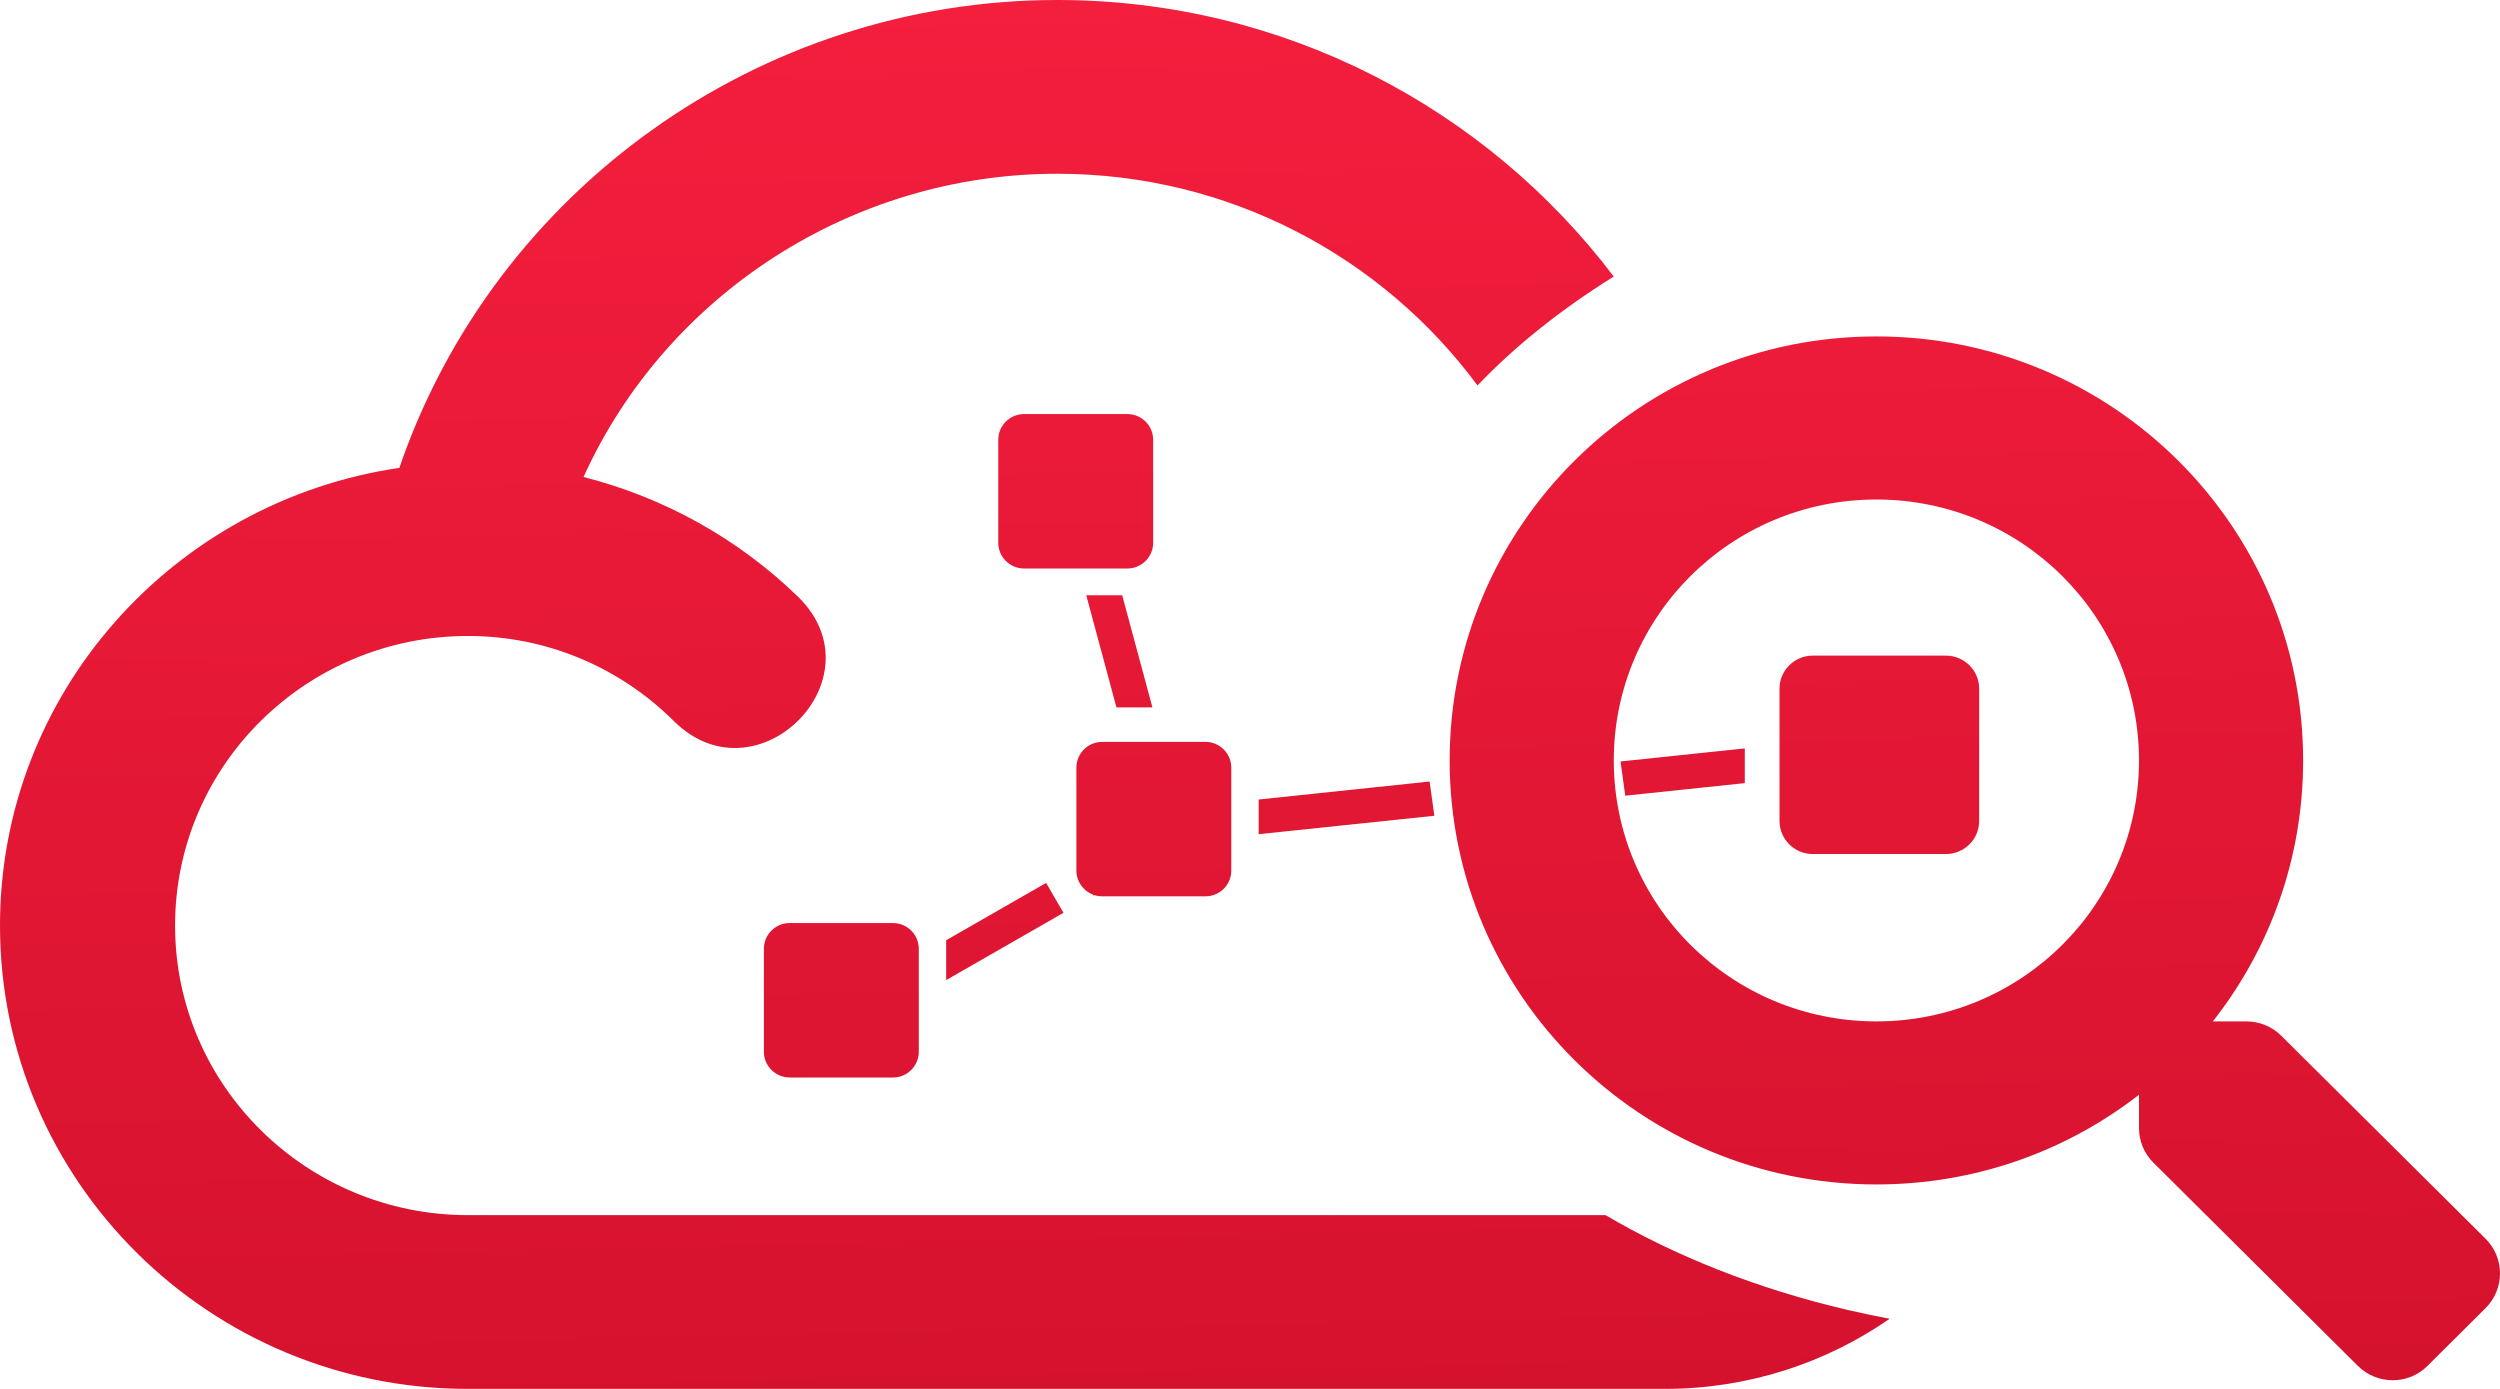
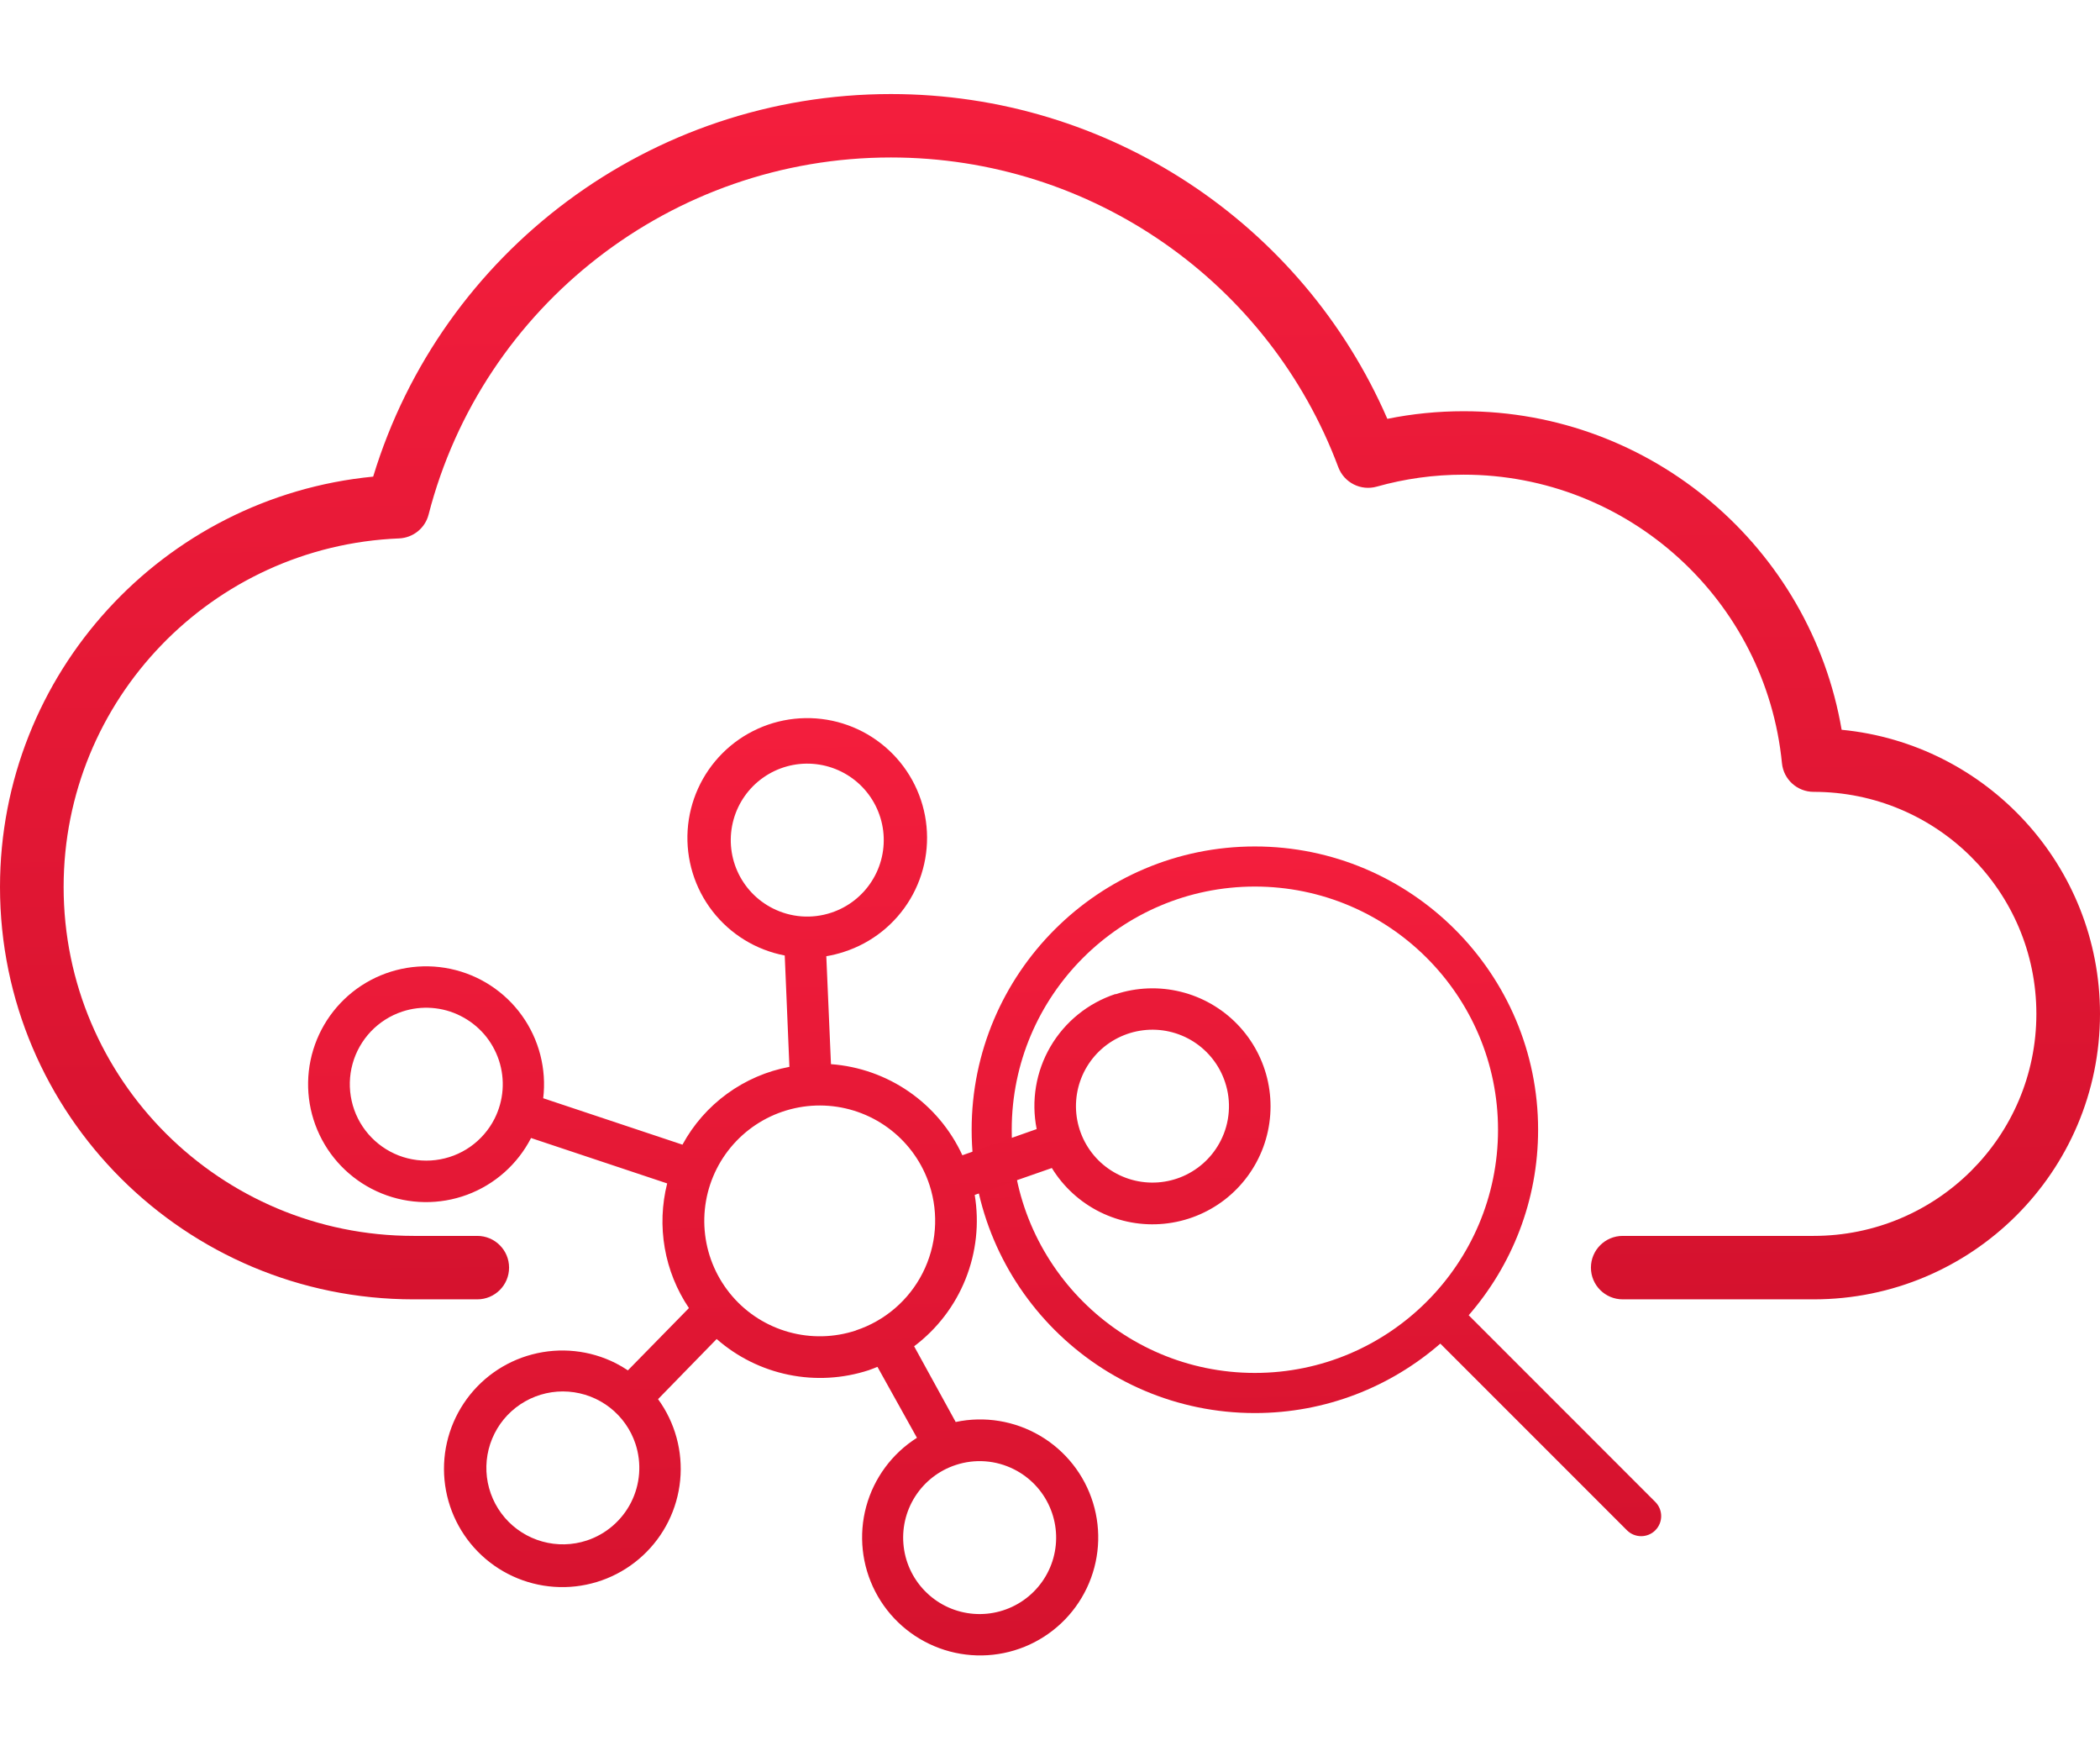
- <svg xmlns="http://www.w3.org/2000/svg" width="72" height="40" viewBox="0 0 72 40" fill="none">
-   <path fill-rule="evenodd" clip-rule="evenodd" d="M54.423 37.98C52.587 39.253 50.353 40 47.947 40H13.478C6.03 40 0 34.015 0 26.656C0 19.951 5.009 14.424 11.501 13.475C14.236 5.495 21.848 0 30.449 0C36.993 0 42.817 3.133 46.476 7.965C44.94 8.92 43.614 9.987 42.552 11.101C39.822 7.409 35.415 5.004 30.449 5.004C24.517 5.004 19.179 8.504 16.806 13.737C19.113 14.325 21.255 15.503 23.001 17.203C25.376 19.56 21.785 23.127 19.41 20.769C17.828 19.198 15.719 18.316 13.478 18.316C8.831 18.316 5.042 22.044 5.042 26.656C5.042 31.267 8.831 34.996 13.478 34.996H46.24C48.213 36.16 50.596 37.118 53.234 37.731C53.632 37.823 54.029 37.906 54.423 37.98ZM71.589 35.68L65.698 29.827C65.432 29.563 65.071 29.416 64.693 29.416H63.73C65.361 27.343 66.33 24.737 66.33 21.901C66.33 15.155 60.829 9.689 54.04 9.689C47.251 9.689 41.75 15.155 41.75 21.901C41.75 28.647 47.251 34.112 54.04 34.112C56.894 34.112 59.517 33.15 61.603 31.529V32.486C61.603 32.862 61.751 33.22 62.017 33.484L67.907 39.338C68.463 39.889 69.361 39.889 69.911 39.338L71.583 37.676C72.138 37.124 72.138 36.232 71.589 35.68ZM54.04 29.416C49.862 29.416 46.477 26.058 46.477 21.901C46.477 17.75 49.857 14.386 54.04 14.386C58.217 14.386 61.603 17.744 61.603 21.901C61.603 26.052 58.223 29.416 54.04 29.416ZM29.494 16.373H32.467C32.878 16.373 33.211 16.041 33.211 15.632V12.667C33.211 12.257 32.878 11.925 32.467 11.925H29.494C29.083 11.925 28.75 12.257 28.75 12.667V15.632C28.75 16.041 29.083 16.373 29.494 16.373ZM32.319 17.143H31.284L32.154 20.373H33.19L32.319 17.143ZM31.744 21.366H32.422H33.458H34.717C35.128 21.366 35.461 21.698 35.461 22.108V25.073C35.461 25.482 35.128 25.814 34.717 25.814H31.744C31.664 25.814 31.588 25.802 31.516 25.779L31.494 25.792L31.478 25.766C31.199 25.659 31 25.389 31 25.073V24.942L30.994 24.931L31 24.928V22.108C31 21.698 31.333 21.366 31.744 21.366ZM30.628 26.289L30.128 25.428L27.25 27.079V28.227L30.628 26.289ZM36.25 24.025L41.309 23.494L41.173 22.508L36.25 23.026V24.025ZM46.671 21.93L46.807 22.916L50.25 22.554V21.554L46.671 21.93ZM51.25 21.449V19.834C51.25 19.308 51.679 18.882 52.208 18.882H56.042C56.571 18.882 57 19.308 57 19.834V23.644C57 24.17 56.571 24.596 56.042 24.596H52.208C51.679 24.596 51.25 24.17 51.25 23.644V22.448V21.449ZM22.744 31.032H25.717C26.128 31.032 26.461 30.7 26.461 30.29V27.325C26.461 26.916 26.128 26.584 25.717 26.584H22.744C22.333 26.584 22 26.916 22 27.325V30.29C22 30.7 22.333 31.032 22.744 31.032Z" fill="url(#paint0_linear)" />
+ <svg xmlns="http://www.w3.org/2000/svg" width="67" height="56" viewBox="0 0 67 56" fill="none">
+   <rect width="67" height="56" fill="black" fill-opacity="0" />
+   <rect width="67" height="49.804" fill="black" fill-opacity="0" transform="translate(0 3)" />
+   <path d="M46.697 13.117C52.707 13.117 57.763 17.476 58.757 23.278C63.383 23.725 67 27.612 67 32.34C67 37.369 62.91 41.446 57.864 41.446H51.773C51.212 41.446 50.758 40.993 50.758 40.434C50.758 39.875 51.212 39.422 51.773 39.422H57.864C61.788 39.422 64.97 36.252 64.97 32.34C64.97 28.429 61.788 25.258 57.864 25.258C57.341 25.258 56.904 24.863 56.853 24.345C56.342 19.146 51.955 15.141 46.697 15.141C45.749 15.141 44.819 15.27 43.926 15.522C43.417 15.666 42.883 15.396 42.698 14.902C40.496 9.011 34.837 5.023 28.424 5.023C21.432 5.023 15.388 9.76 13.674 16.414C13.563 16.847 13.18 17.155 12.732 17.174C6.764 17.417 2.03 22.319 2.03 28.293C2.03 34.44 7.03 39.422 13.197 39.422H15.227C15.788 39.422 16.242 39.875 16.242 40.434C16.242 40.993 15.788 41.446 15.227 41.446H13.197C5.908 41.446 0 35.557 0 28.293C0 21.483 5.205 15.851 11.906 15.203C14.084 8.034 20.75 3 28.424 3C35.385 3 41.561 7.145 44.263 13.36C45.058 13.199 45.872 13.117 46.697 13.117Z" fill="url(#paint0_linear)" />
+   <path d="M52.812 47.908L46.858 41.953C48.236 40.367 49.073 38.298 49.073 36.036C49.073 31.054 45.019 27 40.036 27C35.053 27 31 31.054 31 36.037C31 41.019 35.053 45.073 40.036 45.073C42.298 45.073 44.367 44.236 45.953 42.858L51.908 48.813C52.033 48.938 52.197 49 52.361 49C52.524 49 52.688 48.938 52.812 48.813C53.062 48.563 53.062 48.158 52.812 47.908ZM32.279 36.036C32.279 31.759 35.759 28.279 40.036 28.279C44.314 28.279 47.794 31.759 47.794 36.036C47.794 40.314 44.314 43.793 40.036 43.793C35.759 43.793 32.279 40.314 32.279 36.036Z" fill="url(#paint1_linear)" />
+   <path d="M35.588 31.707C34.715 31.995 33.977 32.592 33.514 33.385C33.051 34.178 32.895 35.114 33.075 36.015L30.704 36.85C30.329 36.035 29.742 35.336 29.005 34.825C28.268 34.314 27.407 34.01 26.512 33.944L26.363 30.501C26.554 30.469 26.743 30.423 26.927 30.362C27.813 30.077 28.565 29.478 29.041 28.678C29.517 27.878 29.684 26.932 29.512 26.018C29.339 25.103 28.838 24.283 28.103 23.712C27.369 23.14 26.45 22.856 25.52 22.913C24.591 22.97 23.714 23.364 23.055 24.021C22.395 24.679 21.999 25.554 21.939 26.482C21.88 27.411 22.162 28.33 22.732 29.065C23.302 29.801 24.122 30.303 25.037 30.478L25.186 34.03C24.468 34.164 23.79 34.457 23.2 34.886C22.609 35.315 22.122 35.871 21.774 36.512L17.331 35.031C17.442 34.098 17.2 33.157 16.652 32.393C16.105 31.629 15.29 31.098 14.37 30.904C13.45 30.71 12.49 30.868 11.68 31.345C10.871 31.823 10.269 32.586 9.994 33.485C9.719 34.384 9.791 35.353 10.196 36.201C10.6 37.049 11.308 37.716 12.18 38.069C13.051 38.422 14.024 38.436 14.905 38.109C15.787 37.781 16.513 37.136 16.943 36.3L21.286 37.748C21.116 38.422 21.09 39.124 21.209 39.809C21.328 40.494 21.591 41.147 21.98 41.724L20.033 43.711C19.908 43.628 19.779 43.551 19.645 43.483C18.82 43.066 17.871 42.967 16.977 43.203C16.083 43.438 15.307 43.994 14.796 44.763C14.284 45.533 14.073 46.463 14.202 47.378C14.331 48.292 14.791 49.128 15.495 49.726C16.2 50.325 17.099 50.644 18.024 50.624C18.948 50.604 19.833 50.246 20.51 49.618C21.188 48.99 21.612 48.135 21.701 47.215C21.79 46.296 21.539 45.376 20.995 44.629L22.865 42.711C23.518 43.284 24.309 43.677 25.16 43.851C26.011 44.026 26.893 43.975 27.719 43.705C27.812 43.675 27.902 43.635 27.995 43.599L29.255 45.862C28.46 46.365 27.883 47.148 27.636 48.055C27.39 48.963 27.493 49.929 27.924 50.765C28.355 51.601 29.084 52.245 29.967 52.571C30.849 52.897 31.822 52.881 32.694 52.526C33.565 52.171 34.272 51.503 34.675 50.654C35.079 49.804 35.149 48.835 34.873 47.936C34.597 47.037 33.994 46.274 33.183 45.797C32.372 45.32 31.412 45.163 30.491 45.358L29.165 42.943C29.898 42.391 30.466 41.65 30.806 40.799C31.147 39.948 31.248 39.02 31.098 38.115L33.559 37.257C33.929 37.86 34.461 38.346 35.096 38.661C35.73 38.975 36.44 39.105 37.144 39.034C37.848 38.964 38.518 38.697 39.078 38.264C39.637 37.83 40.063 37.248 40.307 36.584C40.55 35.92 40.601 35.201 40.455 34.509C40.308 33.817 39.969 33.18 39.477 32.672C38.985 32.164 38.359 31.804 37.672 31.635C36.985 31.465 36.264 31.493 35.591 31.714L35.588 31.707ZM15.779 35.683C15.598 36.041 15.331 36.348 15.003 36.579C14.675 36.809 14.294 36.955 13.896 37.003C13.498 37.052 13.094 37.001 12.72 36.857C12.346 36.712 12.014 36.477 11.752 36.174C11.49 35.87 11.307 35.507 11.22 35.116C11.132 34.725 11.142 34.318 11.249 33.932C11.356 33.546 11.557 33.192 11.833 32.901C12.11 32.611 12.453 32.393 12.834 32.267C13.139 32.166 13.46 32.127 13.78 32.151C14.1 32.175 14.412 32.261 14.698 32.407C14.984 32.551 15.239 32.75 15.449 32.992C15.658 33.235 15.817 33.517 15.918 33.821C16.018 34.125 16.058 34.447 16.034 34.766C16.01 35.086 15.923 35.397 15.779 35.683V35.683ZM18.72 49.139C18.262 49.289 17.769 49.301 17.304 49.171C16.839 49.042 16.423 48.778 16.108 48.413C15.793 48.047 15.594 47.597 15.535 47.118C15.477 46.64 15.561 46.154 15.779 45.724C15.996 45.293 16.336 44.937 16.756 44.7C17.176 44.462 17.657 44.354 18.138 44.39C18.619 44.426 19.079 44.603 19.46 44.9C19.84 45.197 20.124 45.599 20.275 46.057C20.477 46.672 20.427 47.342 20.136 47.919C19.844 48.497 19.335 48.936 18.72 49.139V49.139ZM30.491 46.73C30.796 46.629 31.117 46.589 31.437 46.613C31.757 46.637 32.069 46.724 32.355 46.869C32.859 47.123 33.259 47.544 33.487 48.06C33.716 48.576 33.758 49.155 33.607 49.699C33.456 50.242 33.12 50.717 32.658 51.041C32.197 51.365 31.636 51.52 31.073 51.478C30.51 51.436 29.979 51.2 29.571 50.81C29.162 50.421 28.901 49.902 28.833 49.342C28.764 48.782 28.892 48.216 29.194 47.74C29.497 47.263 29.955 46.906 30.491 46.73ZM24.655 28.974C24.151 28.72 23.751 28.299 23.523 27.783C23.295 27.267 23.253 26.688 23.404 26.144C23.555 25.601 23.89 25.126 24.352 24.802C24.814 24.477 25.374 24.323 25.937 24.365C26.5 24.407 27.031 24.643 27.44 25.032C27.848 25.422 28.109 25.941 28.178 26.501C28.246 27.061 28.119 27.627 27.816 28.103C27.514 28.58 27.055 28.937 26.519 29.113C26.215 29.214 25.893 29.254 25.573 29.23C25.253 29.206 24.941 29.119 24.655 28.974V28.974ZM27.308 42.439C26.616 42.667 25.871 42.685 25.169 42.49C24.466 42.295 23.837 41.897 23.362 41.345C22.886 40.792 22.585 40.112 22.497 39.389C22.409 38.665 22.537 37.932 22.866 37.282C23.195 36.632 23.71 36.094 24.345 35.736C24.98 35.379 25.708 35.218 26.435 35.273C27.162 35.329 27.856 35.598 28.429 36.048C29.003 36.498 29.43 37.108 29.656 37.8C29.957 38.726 29.879 39.733 29.439 40.602C28.999 41.471 28.233 42.13 27.308 42.436V42.439ZM38.947 36.383C38.693 36.886 38.271 37.286 37.755 37.514C37.239 37.742 36.659 37.784 36.115 37.633C35.571 37.482 35.096 37.147 34.772 36.686C34.447 36.224 34.293 35.664 34.335 35.102C34.377 34.539 34.613 34.009 35.002 33.6C35.392 33.192 35.911 32.932 36.472 32.863C37.032 32.794 37.599 32.922 38.076 33.224C38.553 33.527 38.91 33.985 39.086 34.52C39.188 34.825 39.227 35.146 39.203 35.465C39.18 35.785 39.093 36.097 38.947 36.383V36.383Z" fill="url(#paint2_linear)" />
  <defs>
-     <linearGradient id="paint0_linear" x2="1" gradientUnits="userSpaceOnUse" gradientTransform="translate(71.258 -0.403915) scale(72 40) rotate(88.8309)">
+     <linearGradient id="paint0_linear" x1="0" y1="3" x2="0.459" y2="42.225" gradientUnits="userSpaceOnUse">
+       <stop stop-color="#F41E3D" />
+       <stop offset="1" stop-color="#D5122E" />
+     </linearGradient>
+     <linearGradient id="paint1_linear" x1="31" y1="27" x2="31.458" y2="49.44" gradientUnits="userSpaceOnUse">
+       <stop stop-color="#F41E3D" />
+       <stop offset="1" stop-color="#D5122E" />
+     </linearGradient>
+     <linearGradient id="paint2_linear" x1="9.83" y1="22.906" x2="10.436" y2="53.402" gradientUnits="userSpaceOnUse">
      <stop stop-color="#F41E3D" />
      <stop offset="1" stop-color="#D5122E" />
    </linearGradient>
  </defs>
</svg>
